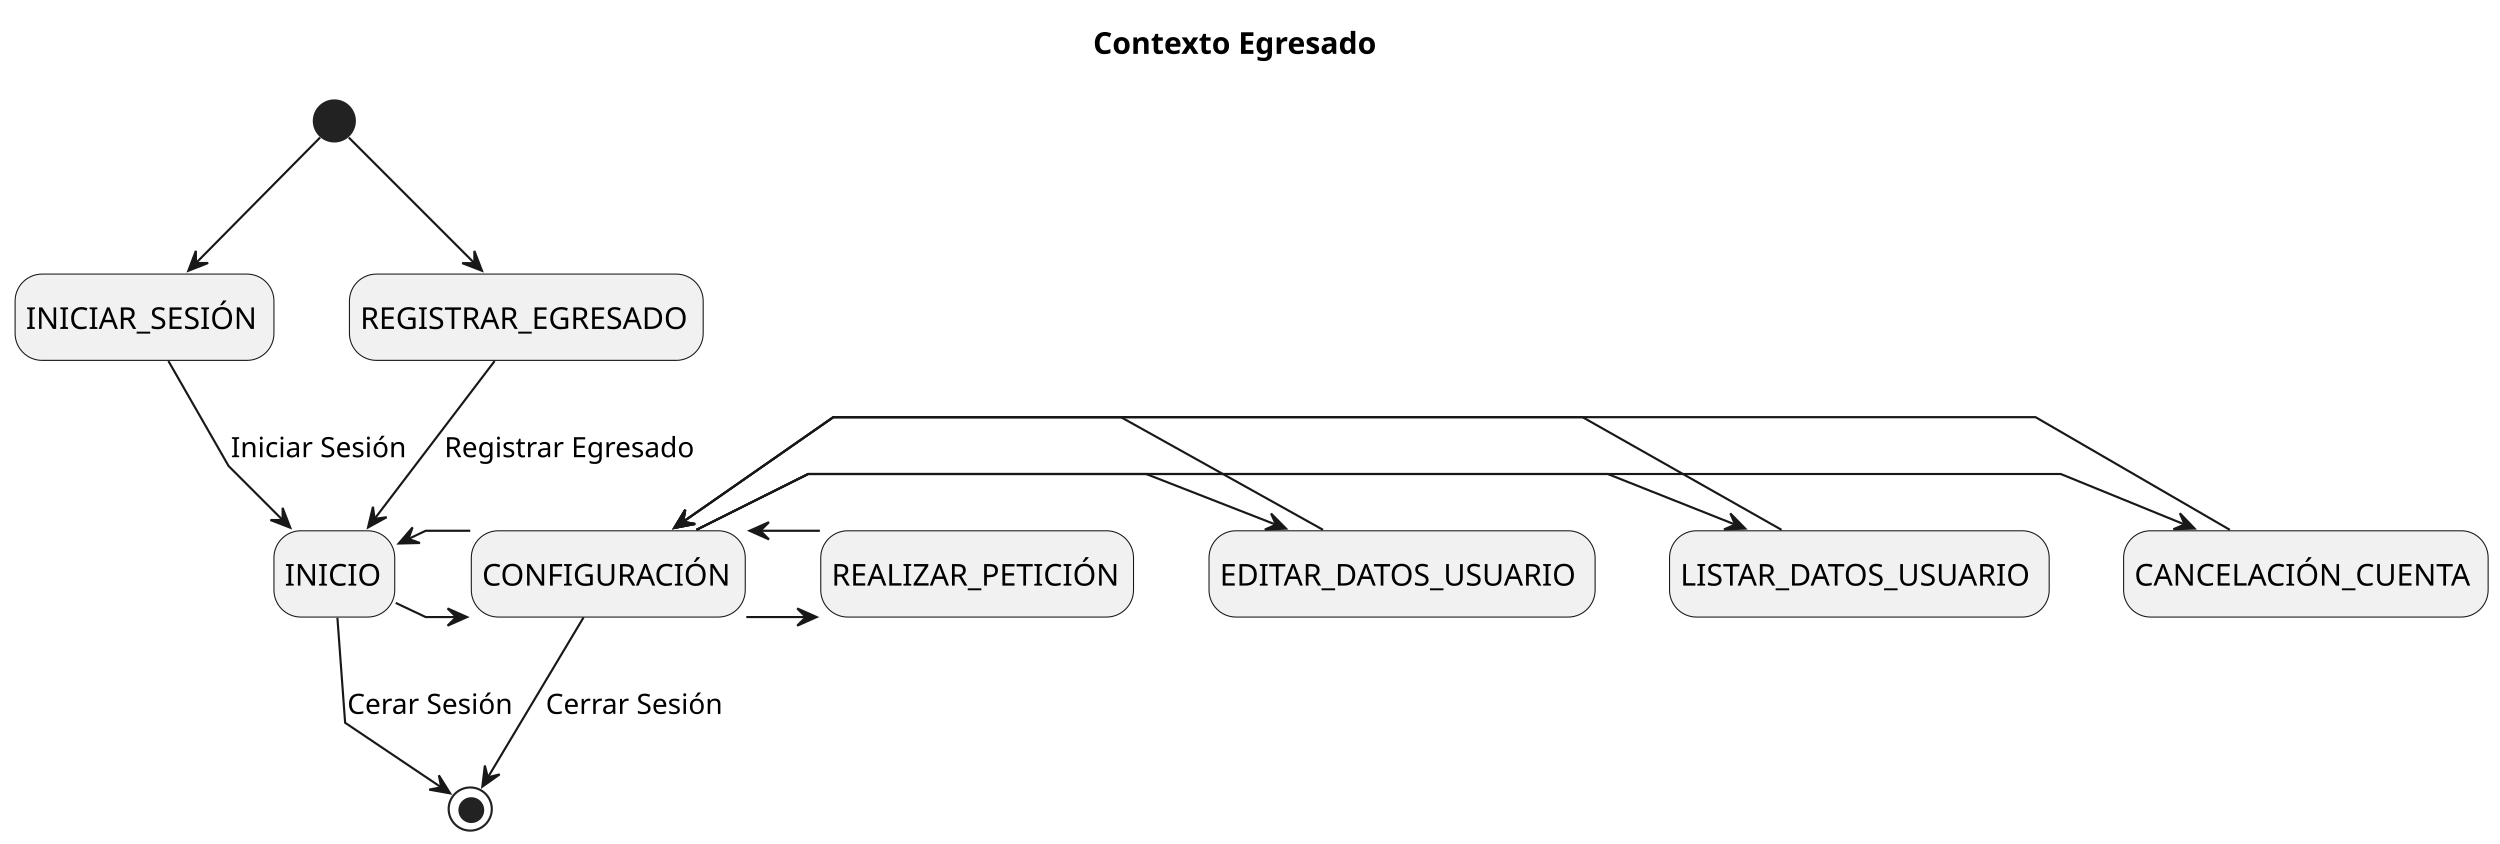
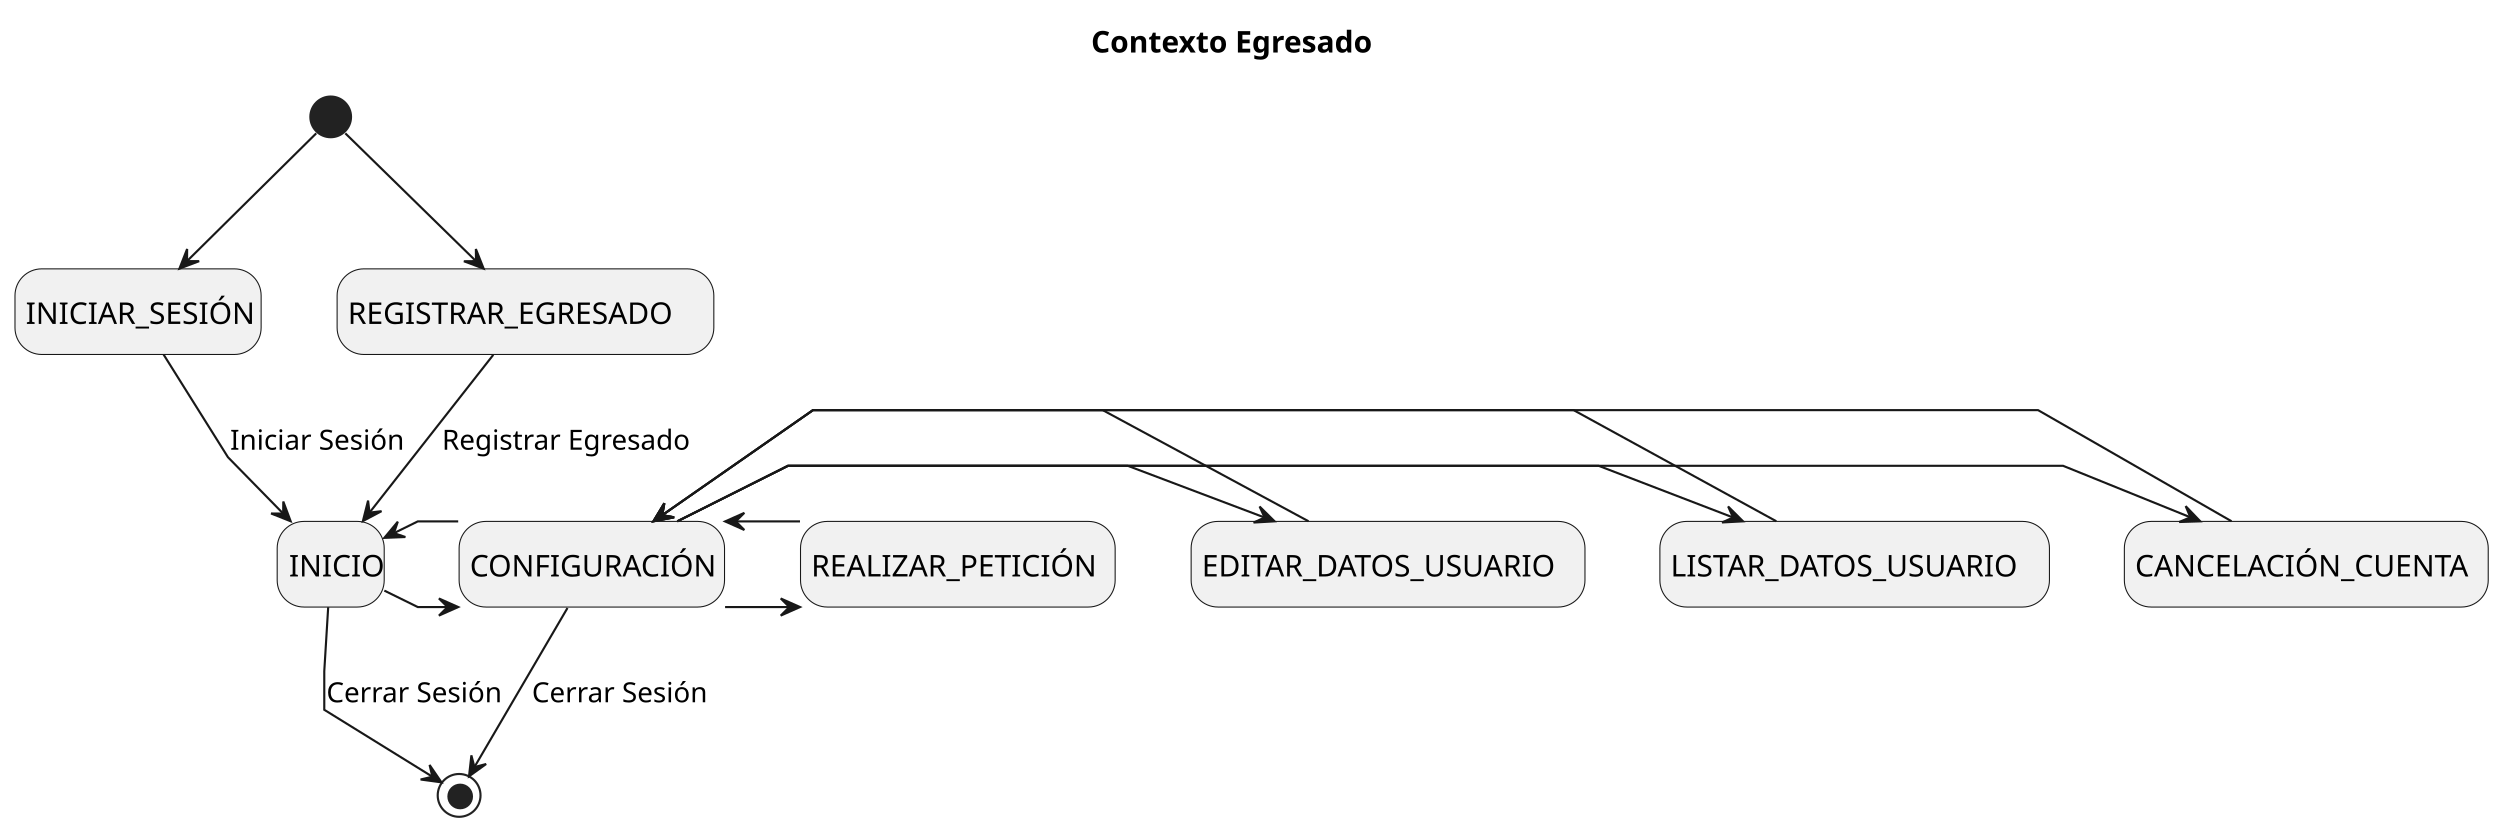
- <svg xmlns="http://www.w3.org/2000/svg" contentStyleType="text/css" height="391px" preserveAspectRatio="none" style="width:1159px;height:391px;background:#FFFFFF;" version="1.1" viewBox="0 0 1159 391" width="1159px" zoomAndPan="magnify">
+ <svg xmlns="http://www.w3.org/2000/svg" contentStyleType="text/css" height="387px" preserveAspectRatio="none" style="width:1168px;height:387px;background:#FFFFFF;" version="1.1" viewBox="0 0 1168 387" width="1168px" zoomAndPan="magnify">
  <defs />
  <g>
-     <rect fill="none" height="29.068" id="_title" style="stroke:none;stroke-width:1.0;" width="142" x="501.75" y="5" />
-     <text fill="#000000" font-family="sans-serif" font-size="14" font-weight="bold" lengthAdjust="spacing" textLength="132" x="506.75" y="24.966">Contexto Egresado</text>
-     <ellipse cx="155" cy="56.068" fill="#222222" rx="10" ry="10" style="stroke:none;stroke-width:1.0;" />
-     <rect fill="#F1F1F1" height="40" rx="12.5" ry="12.5" style="stroke:#181818;stroke-width:0.5;" width="120" x="7" y="127.068" />
-     <text fill="#000000" font-family="sans-serif" font-size="14" lengthAdjust="spacing" textLength="110" x="12" y="152.5">INICIAR_SESIÓN</text>
-     <rect fill="#F1F1F1" height="40" rx="12.5" ry="12.5" style="stroke:#181818;stroke-width:0.5;" width="164" x="162" y="127.068" />
-     <text fill="#000000" font-family="sans-serif" font-size="14" lengthAdjust="spacing" textLength="154" x="167" y="152.5">REGISTRAR_EGRESADO</text>
-     <rect fill="#F1F1F1" height="40" rx="12.5" ry="12.5" style="stroke:#181818;stroke-width:0.5;" width="56" x="127" y="246.068" />
-     <text fill="#000000" font-family="sans-serif" font-size="14" lengthAdjust="spacing" textLength="46" x="132" y="271.5">INICIO</text>
-     <rect fill="#F1F1F1" height="40" rx="12.5" ry="12.5" style="stroke:#181818;stroke-width:0.5;" width="127" x="218.5" y="246.068" />
-     <text fill="#000000" font-family="sans-serif" font-size="14" lengthAdjust="spacing" textLength="117" x="223.5" y="271.5">CONFIGURACIÓN</text>
-     <rect fill="#F1F1F1" height="40" rx="12.5" ry="12.5" style="stroke:#181818;stroke-width:0.5;" width="169" x="984.5" y="246.068" />
-     <text fill="#000000" font-family="sans-serif" font-size="14" lengthAdjust="spacing" textLength="159" x="989.5" y="271.5">CANCELACIÓN_CUENTA</text>
-     <rect fill="#F1F1F1" height="40" rx="12.5" ry="12.5" style="stroke:#181818;stroke-width:0.5;" width="176" x="774" y="246.068" />
-     <text fill="#000000" font-family="sans-serif" font-size="14" lengthAdjust="spacing" textLength="166" x="779" y="271.5">LISTAR_DATOS_USUARIO</text>
-     <rect fill="#F1F1F1" height="40" rx="12.5" ry="12.5" style="stroke:#181818;stroke-width:0.5;" width="179" x="560.5" y="246.068" />
-     <text fill="#000000" font-family="sans-serif" font-size="14" lengthAdjust="spacing" textLength="169" x="565.5" y="271.5">EDITAR_DATOS_USUARIO</text>
-     <rect fill="#F1F1F1" height="40" rx="12.5" ry="12.5" style="stroke:#181818;stroke-width:0.5;" width="145" x="380.5" y="246.068" />
-     <text fill="#000000" font-family="sans-serif" font-size="14" lengthAdjust="spacing" textLength="135" x="385.5" y="271.5">REALIZAR_PETICIÓN</text>
-     <ellipse cx="218" cy="375.068" fill="none" rx="10" ry="10" style="stroke:#222222;stroke-width:1.0;" />
-     <ellipse cx="218.5" cy="375.568" fill="#222222" rx="6" ry="6" style="stroke:none;stroke-width:1.0;" />
+     <rect fill="none" height="27.609" id="_title" style="stroke:none;stroke-width:1.0;" width="145" x="504.75" y="5" />
+     <text fill="#000000" font-family="sans-serif" font-size="14" font-weight="bold" lengthAdjust="spacing" textLength="135" x="509.75" y="24.533">Contexto Egresado</text>
+     <ellipse cx="154.5" cy="54.609" fill="#222222" rx="10" ry="10" style="stroke:none;stroke-width:1.0;" />
+     <rect fill="#F1F1F1" height="40" rx="12.5" ry="12.5" style="stroke:#181818;stroke-width:0.5;" width="115" x="7" y="125.609" />
+     <text fill="#000000" font-family="sans-serif" font-size="14" lengthAdjust="spacing" textLength="105" x="12" y="151.338">INICIAR_SESIÓN</text>
+     <rect fill="#F1F1F1" height="40" rx="12.5" ry="12.5" style="stroke:#181818;stroke-width:0.5;" width="176" x="157.5" y="125.609" />
+     <text fill="#000000" font-family="sans-serif" font-size="14" lengthAdjust="spacing" textLength="166" x="162.5" y="151.338">REGISTRAR_EGRESADO</text>
+     <rect fill="#F1F1F1" height="40" rx="12.5" ry="12.5" style="stroke:#181818;stroke-width:0.5;" width="50" x="129.5" y="243.609" />
+     <text fill="#000000" font-family="sans-serif" font-size="14" lengthAdjust="spacing" textLength="39" x="135" y="269.338">INICIO</text>
+     <rect fill="#F1F1F1" height="40" rx="12.5" ry="12.5" style="stroke:#181818;stroke-width:0.5;" width="124" x="214.5" y="243.609" />
+     <text fill="#000000" font-family="sans-serif" font-size="14" lengthAdjust="spacing" textLength="114" x="219.5" y="269.338">CONFIGURACIÓN</text>
+     <rect fill="#F1F1F1" height="40" rx="12.5" ry="12.5" style="stroke:#181818;stroke-width:0.5;" width="170" x="992.5" y="243.609" />
+     <text fill="#000000" font-family="sans-serif" font-size="14" lengthAdjust="spacing" textLength="160" x="997.5" y="269.338">CANCELACIÓN_CUENTA</text>
+     <rect fill="#F1F1F1" height="40" rx="12.5" ry="12.5" style="stroke:#181818;stroke-width:0.5;" width="182" x="775.5" y="243.609" />
+     <text fill="#000000" font-family="sans-serif" font-size="14" lengthAdjust="spacing" textLength="172" x="780.5" y="269.338">LISTAR_DATOS_USUARIO</text>
+     <rect fill="#F1F1F1" height="40" rx="12.5" ry="12.5" style="stroke:#181818;stroke-width:0.5;" width="184" x="556.5" y="243.609" />
+     <text fill="#000000" font-family="sans-serif" font-size="14" lengthAdjust="spacing" textLength="174" x="561.5" y="269.338">EDITAR_DATOS_USUARIO</text>
+     <rect fill="#F1F1F1" height="40" rx="12.5" ry="12.5" style="stroke:#181818;stroke-width:0.5;" width="147" x="374" y="243.609" />
+     <text fill="#000000" font-family="sans-serif" font-size="14" lengthAdjust="spacing" textLength="137" x="379" y="269.338">REALIZAR_PETICIÓN</text>
+     <ellipse cx="214.5" cy="371.609" fill="none" rx="10" ry="10" style="stroke:#222222;stroke-width:1.0;" />
+     <ellipse cx="215" cy="372.109" fill="#222222" rx="6" ry="6" style="stroke:none;stroke-width:1.0;" />
    <g id="link_*start_INICIAR_SESIÓN">
-       <path d="M148.39,63.758 C136.27,76.008 109.98,102.598 90.54,122.258 " fill="none" id="*start-to-INICIAR_SESIÓN" style="stroke:#181818;stroke-width:1.0;" />
-       <polygon fill="#181818" points="87.32,125.518,96.491,121.927,90.834,121.961,90.8,116.304,87.32,125.518" style="stroke:#181818;stroke-width:1.0;" />
+       <path d="M147.74,62.299 C135.16,74.729 107.67,101.919 87.71,121.659 " fill="none" id="*start-to-INICIAR_SESIÓN" style="stroke:#181818;stroke-width:1.0;" />
+       <polygon fill="#181818" points="83.83,125.499,93.044,122.02,87.387,121.985,87.421,116.329,83.83,125.499" style="stroke:#181818;stroke-width:1.0;" />
    </g>
    <g id="link_*start_REGISTRAR_EGRESADO">
-       <path d="M161.69,63.758 C173.94,76.008 200.53,102.598 220.19,122.258 " fill="none" id="*start-to-REGISTRAR_EGRESADO" style="stroke:#181818;stroke-width:1.0;" />
-       <polygon fill="#181818" points="223.45,125.518,219.915,116.326,219.915,121.982,214.258,121.982,223.45,125.518" style="stroke:#181818;stroke-width:1.0;" />
+       <path d="M161.34,62.299 C174.05,74.729 201.85,101.919 222.03,121.659 " fill="none" id="*start-to-REGISTRAR_EGRESADO" style="stroke:#181818;stroke-width:1.0;" />
+       <polygon fill="#181818" points="225.96,125.499,222.332,116.343,222.389,122,216.732,122.057,225.96,125.499" style="stroke:#181818;stroke-width:1.0;" />
    </g>
    <g id="link_INICIAR_SESIÓN_INICIO">
-       <path d="M78.07,167.368 C89.6,187.478 106,216.068 106,216.068 C106,216.068 118.64,228.708 131.08,241.148 " fill="none" id="INICIAR_SESIÓN-to-INICIO" style="stroke:#181818;stroke-width:1.0;" />
-       <polygon fill="#181818" points="134.56,244.628,131.024,235.435,131.024,241.092,125.368,241.092,134.56,244.628" style="stroke:#181818;stroke-width:1.0;" />
-       <text fill="#000000" font-family="sans-serif" font-size="13" lengthAdjust="spacing" textLength="78" x="107" y="211.965">Iniciar Sesión</text>
+       <path d="M76.42,165.629 C88.84,185.439 106.5,213.609 106.5,213.609 C106.5,213.609 119.72,227.109 132.29,239.939 " fill="none" id="INICIAR_SESIÓN-to-INICIO" style="stroke:#181818;stroke-width:1.0;" />
+       <polygon fill="#181818" points="135.8,243.529,132.357,234.302,132.3,239.958,126.644,239.901,135.8,243.529" style="stroke:#181818;stroke-width:1.0;" />
+       <text fill="#000000" font-family="sans-serif" font-size="13" lengthAdjust="spacing" textLength="78" x="107.5" y="210.105">Iniciar Sesión</text>
    </g>
    <g id="link_REGISTRAR_EGRESADO_INICIO">
-       <path d="M229.3,167.388 C214.04,187.458 190.11,218.908 173.55,240.678 " fill="none" id="REGISTRAR_EGRESADO-to-INICIO" style="stroke:#181818;stroke-width:1.0;" />
-       <polygon fill="#181818" points="170.63,244.518,179.268,239.787,173.662,240.542,172.907,234.936,170.63,244.518" style="stroke:#181818;stroke-width:1.0;" />
-       <text fill="#000000" font-family="sans-serif" font-size="13" lengthAdjust="spacing" textLength="113" x="206" y="211.965">Registrar Egresado</text>
+       <path d="M230.47,165.769 C214.67,185.909 189.78,217.639 172.83,239.249 " fill="none" id="REGISTRAR_EGRESADO-to-INICIO" style="stroke:#181818;stroke-width:1.0;" />
+       <polygon fill="#181818" points="169.55,243.429,178.255,238.822,172.638,239.497,171.964,233.881,169.55,243.429" style="stroke:#181818;stroke-width:1.0;" />
+       <text fill="#000000" font-family="sans-serif" font-size="13" lengthAdjust="spacing" textLength="111" x="206.5" y="210.105">Registrar Egresado</text>
    </g>
    <g id="link_INICIO_CONFIGURACIÓN">
-       <path d="M183.47,279.518 C191.13,283.138 197.33,286.068 197.33,286.068 C197.33,286.068 203.85,286.068 211.76,286.068 " fill="none" id="INICIO-to-CONFIGURACIÓN" style="stroke:#181818;stroke-width:1.0;" />
-       <polygon fill="#181818" points="216.49,286.068,207.49,282.068,211.49,286.068,207.49,290.068,216.49,286.068" style="stroke:#181818;stroke-width:1.0;" />
+       <path d="M179.56,275.929 C187.93,280.049 195.17,283.609 195.17,283.609 C195.17,283.609 201.26,283.609 208.74,283.609 " fill="none" id="INICIO-to-CONFIGURACIÓN" style="stroke:#181818;stroke-width:1.0;" />
+       <polygon fill="#181818" points="214.07,283.609,205.07,279.609,209.07,283.609,205.07,287.609,214.07,283.609" style="stroke:#181818;stroke-width:1.0;" />
    </g>
    <g id="link_INICIO_CONFIGURACIÓN">
-       <path d="M189.18,249.918 C193.99,247.648 197.33,246.068 197.33,246.068 C197.33,246.068 207.59,246.068 218,246.068 " fill="none" id="INICIO-backto-CONFIGURACIÓN" style="stroke:#181818;stroke-width:1.0;" />
-       <polygon fill="#181818" points="184.84,251.968,194.686,251.734,189.36,249.829,191.264,244.503,184.84,251.968" style="stroke:#181818;stroke-width:1.0;" />
+       <path d="M184.11,249.049 C190.39,245.959 195.17,243.609 195.17,243.609 C195.17,243.609 204.4,243.609 214.07,243.609 " fill="none" id="INICIO-backto-CONFIGURACIÓN" style="stroke:#181818;stroke-width:1.0;" />
+       <polygon fill="#181818" points="179.56,251.289,189.401,250.892,184.043,249.076,185.86,243.719,179.56,251.289" style="stroke:#181818;stroke-width:1.0;" />
    </g>
    <g id="link_CONFIGURACIÓN_CANCELACIÓN_CUENTA">
-       <path d="M322.91,245.608 C347.74,233.198 374.67,219.738 374.67,219.738 C374.67,219.738 955.33,219.738 955.33,219.738 C955.33,219.738 984.36,231.568 1013.08,243.278 " fill="none" id="CONFIGURACIÓN-to-CANCELACIÓN_CUENTA" style="stroke:#181818;stroke-width:1.0;" />
-       <polygon fill="#181818" points="1017.41,245.038,1010.584,237.938,1012.779,243.151,1007.566,245.347,1017.41,245.038" style="stroke:#181818;stroke-width:1.0;" />
+       <path d="M316.44,243.569 C341.14,231.169 368.17,217.609 368.17,217.609 C368.17,217.609 963.83,217.609 963.83,217.609 C963.83,217.609 994.03,229.829 1023.29,241.669 " fill="none" id="CONFIGURACIÓN-to-CANCELACIÓN_CUENTA" style="stroke:#181818;stroke-width:1.0;" />
+       <polygon fill="#181818" points="1027.97,243.569,1021.144,236.469,1023.34,241.683,1018.126,243.878,1027.97,243.569" style="stroke:#181818;stroke-width:1.0;" />
    </g>
    <g id="link_CONFIGURACIÓN_CANCELACIÓN_CUENTA">
-       <path d="M316.51,242.028 C346.89,220.868 386.33,193.398 386.33,193.398 C386.33,193.398 943.67,193.398 943.67,193.398 C943.67,193.398 996.68,224.138 1033.75,245.628 " fill="none" id="CONFIGURACIÓN-backto-CANCELACIÓN_CUENTA" style="stroke:#181818;stroke-width:1.0;" />
-       <polygon fill="#181818" points="312.58,244.768,322.251,242.904,316.682,241.909,317.677,236.341,312.58,244.768" style="stroke:#181818;stroke-width:1.0;" />
+       <path d="M309.67,240.499 C339.89,219.439 379.83,191.609 379.83,191.609 C379.83,191.609 952.17,191.609 952.17,191.609 C952.17,191.609 1005.5,222.249 1042.59,243.549 " fill="none" id="CONFIGURACIÓN-backto-CANCELACIÓN_CUENTA" style="stroke:#181818;stroke-width:1.0;" />
+       <polygon fill="#181818" points="305.28,243.549,314.951,241.685,309.382,240.691,310.377,235.122,305.28,243.549" style="stroke:#181818;stroke-width:1.0;" />
    </g>
    <g id="link_CONFIGURACIÓN_LISTAR_DATOS_USUARIO">
-       <path d="M322.91,245.608 C347.74,233.198 374.67,219.738 374.67,219.738 C374.67,219.738 745.33,219.738 745.33,219.738 C745.33,219.738 775.13,231.568 804.61,243.278 " fill="none" id="CONFIGURACIÓN-to-LISTAR_DATOS_USUARIO" style="stroke:#181818;stroke-width:1.0;" />
-       <polygon fill="#181818" points="809.08,245.048,802.191,238.01,804.433,243.203,799.239,245.445,809.08,245.048" style="stroke:#181818;stroke-width:1.0;" />
+       <path d="M316.44,243.569 C341.14,231.169 368.17,217.609 368.17,217.609 C368.17,217.609 746.83,217.609 746.83,217.609 C746.83,217.609 778.62,229.829 809.43,241.669 " fill="none" id="CONFIGURACIÓN-to-LISTAR_DATOS_USUARIO" style="stroke:#181818;stroke-width:1.0;" />
+       <polygon fill="#181818" points="814.36,243.569,807.381,236.619,809.69,241.784,804.525,244.092,814.36,243.569" style="stroke:#181818;stroke-width:1.0;" />
    </g>
    <g id="link_CONFIGURACIÓN_LISTAR_DATOS_USUARIO">
-       <path d="M316.51,242.028 C346.89,220.868 386.33,193.398 386.33,193.398 C386.33,193.398 733.67,193.398 733.67,193.398 C733.67,193.398 787.95,224.138 825.91,245.628 " fill="none" id="CONFIGURACIÓN-backto-LISTAR_DATOS_USUARIO" style="stroke:#181818;stroke-width:1.0;" />
-       <polygon fill="#181818" points="312.58,244.768,322.251,242.904,316.682,241.909,317.677,236.341,312.58,244.768" style="stroke:#181818;stroke-width:1.0;" />
+       <path d="M309.67,240.499 C339.89,219.439 379.83,191.609 379.83,191.609 C379.83,191.609 735.17,191.609 735.17,191.609 C735.17,191.609 791.06,222.249 829.92,243.549 " fill="none" id="CONFIGURACIÓN-backto-LISTAR_DATOS_USUARIO" style="stroke:#181818;stroke-width:1.0;" />
+       <polygon fill="#181818" points="305.28,243.549,314.951,241.685,309.382,240.691,310.377,235.122,305.28,243.549" style="stroke:#181818;stroke-width:1.0;" />
    </g>
    <g id="link_CONFIGURACIÓN_EDITAR_DATOS_USUARIO">
-       <path d="M322.91,245.608 C347.74,233.198 374.67,219.738 374.67,219.738 C374.67,219.738 531.33,219.738 531.33,219.738 C531.33,219.738 561.64,231.568 591.62,243.278 " fill="none" id="CONFIGURACIÓN-to-EDITAR_DATOS_USUARIO" style="stroke:#181818;stroke-width:1.0;" />
-       <polygon fill="#181818" points="596.2,245.058,589.266,238.064,591.541,243.243,586.362,245.518,596.2,245.058" style="stroke:#181818;stroke-width:1.0;" />
+       <path d="M316.44,243.569 C341.14,231.169 368.17,217.609 368.17,217.609 C368.17,217.609 526.83,217.609 526.83,217.609 C526.83,217.609 559.15,229.829 590.48,241.669 " fill="none" id="CONFIGURACIÓN-to-EDITAR_DATOS_USUARIO" style="stroke:#181818;stroke-width:1.0;" />
+       <polygon fill="#181818" points="595.49,243.569,588.486,236.645,590.813,241.801,585.657,244.128,595.49,243.569" style="stroke:#181818;stroke-width:1.0;" />
    </g>
    <g id="link_CONFIGURACIÓN_EDITAR_DATOS_USUARIO">
-       <path d="M316.51,242.028 C346.89,220.868 386.33,193.398 386.33,193.398 C386.33,193.398 519.67,193.398 519.67,193.398 C519.67,193.398 574.8,224.138 613.35,245.628 " fill="none" id="CONFIGURACIÓN-backto-EDITAR_DATOS_USUARIO" style="stroke:#181818;stroke-width:1.0;" />
-       <polygon fill="#181818" points="312.58,244.768,322.251,242.904,316.682,241.909,317.677,236.341,312.58,244.768" style="stroke:#181818;stroke-width:1.0;" />
+       <path d="M309.67,240.499 C339.89,219.439 379.83,191.609 379.83,191.609 C379.83,191.609 515.17,191.609 515.17,191.609 C515.17,191.609 571.91,222.249 611.36,243.549 " fill="none" id="CONFIGURACIÓN-backto-EDITAR_DATOS_USUARIO" style="stroke:#181818;stroke-width:1.0;" />
+       <polygon fill="#181818" points="305.28,243.549,314.951,241.685,309.382,240.691,310.377,235.122,305.28,243.549" style="stroke:#181818;stroke-width:1.0;" />
    </g>
    <g id="link_CONFIGURACIÓN_REALIZAR_PETICIÓN">
-       <path d="M345.99,286.068 C352.91,286.068 363.89,286.068 373.8,286.068 " fill="none" id="CONFIGURACIÓN-to-REALIZAR_PETICIÓN" style="stroke:#181818;stroke-width:1.0;" />
-       <polygon fill="#181818" points="378.59,286.068,369.59,282.068,373.59,286.068,369.59,290.068,378.59,286.068" style="stroke:#181818;stroke-width:1.0;" />
+       <path d="M338.76,283.609 C345.53,283.609 357.73,283.609 368.58,283.609 " fill="none" id="CONFIGURACIÓN-to-REALIZAR_PETICIÓN" style="stroke:#181818;stroke-width:1.0;" />
+       <polygon fill="#181818" points="373.76,283.609,364.76,279.609,368.76,283.609,364.76,287.609,373.76,283.609" style="stroke:#181818;stroke-width:1.0;" />
    </g>
    <g id="link_CONFIGURACIÓN_REALIZAR_PETICIÓN">
-       <path d="M352.3,246.068 C360.6,246.068 371.35,246.068 380.1,246.068 " fill="none" id="CONFIGURACIÓN-backto-REALIZAR_PETICIÓN" style="stroke:#181818;stroke-width:1.0;" />
-       <polygon fill="#181818" points="347.5,246.068,356.5,250.068,352.5,246.068,356.5,242.068,347.5,246.068" style="stroke:#181818;stroke-width:1.0;" />
+       <path d="M343.9,243.609 C352.23,243.609 364.09,243.609 373.76,243.609 " fill="none" id="CONFIGURACIÓN-backto-REALIZAR_PETICIÓN" style="stroke:#181818;stroke-width:1.0;" />
+       <polygon fill="#181818" points="338.76,243.609,347.76,247.609,343.76,243.609,347.76,239.609,338.76,243.609" style="stroke:#181818;stroke-width:1.0;" />
    </g>
    <g id="link_CONFIGURACIÓN_*end">
-       <path d="M270.56,286.198 C257.72,307.658 237.23,341.928 226,360.698 " fill="none" id="CONFIGURACIÓN-to-*end" style="stroke:#181818;stroke-width:1.0;" />
-       <polygon fill="#181818" points="223.61,364.688,231.648,358.997,226.166,360.39,224.772,354.908,223.61,364.688" style="stroke:#181818;stroke-width:1.0;" />
-       <text fill="#000000" font-family="sans-serif" font-size="13" lengthAdjust="spacing" textLength="79" x="253" y="330.965">Cerrar Sesión</text>
+       <path d="M265.13,284.049 C252.54,305.579 232.61,339.649 221.9,357.959 " fill="none" id="CONFIGURACIÓN-to-*end" style="stroke:#181818;stroke-width:1.0;" />
+       <polygon fill="#181818" points="219.13,362.689,227.132,356.947,221.658,358.376,220.23,352.902,219.13,362.689" style="stroke:#181818;stroke-width:1.0;" />
+       <text fill="#000000" font-family="sans-serif" font-size="13" lengthAdjust="spacing" textLength="79" x="248.5" y="328.104">Cerrar Sesión</text>
    </g>
    <g id="link_INICIO_*end">
-       <path d="M156.42,286.368 C157.9,306.478 160,335.068 160,335.068 C160,335.068 187.44,353.518 204.58,365.038 " fill="none" id="INICIO-to-*end" style="stroke:#181818;stroke-width:1.0;" />
-       <polygon fill="#181818" points="208.68,367.798,203.463,359.444,204.537,364.998,198.983,366.072,208.68,367.798" style="stroke:#181818;stroke-width:1.0;" />
-       <text fill="#000000" font-family="sans-serif" font-size="13" lengthAdjust="spacing" textLength="74" x="161" y="330.965">Cerar Sesión</text>
+       <path d="M153.33,283.689 C152.49,297.449 151.5,313.609 151.5,313.609 C151.5,313.609 151.5,331.609 151.5,331.609 C151.5,331.609 183.53,351.439 201.91,362.819 " fill="none" id="INICIO-to-*end" style="stroke:#181818;stroke-width:1.0;" />
+       <polygon fill="#181818" points="206.26,365.509,200.704,357.377,202.006,362.882,196.501,364.185,206.26,365.509" style="stroke:#181818;stroke-width:1.0;" />
+       <text fill="#000000" font-family="sans-serif" font-size="13" lengthAdjust="spacing" textLength="79" x="152.5" y="328.104">Cerrar Sesión</text>
    </g>
  </g>
</svg>
